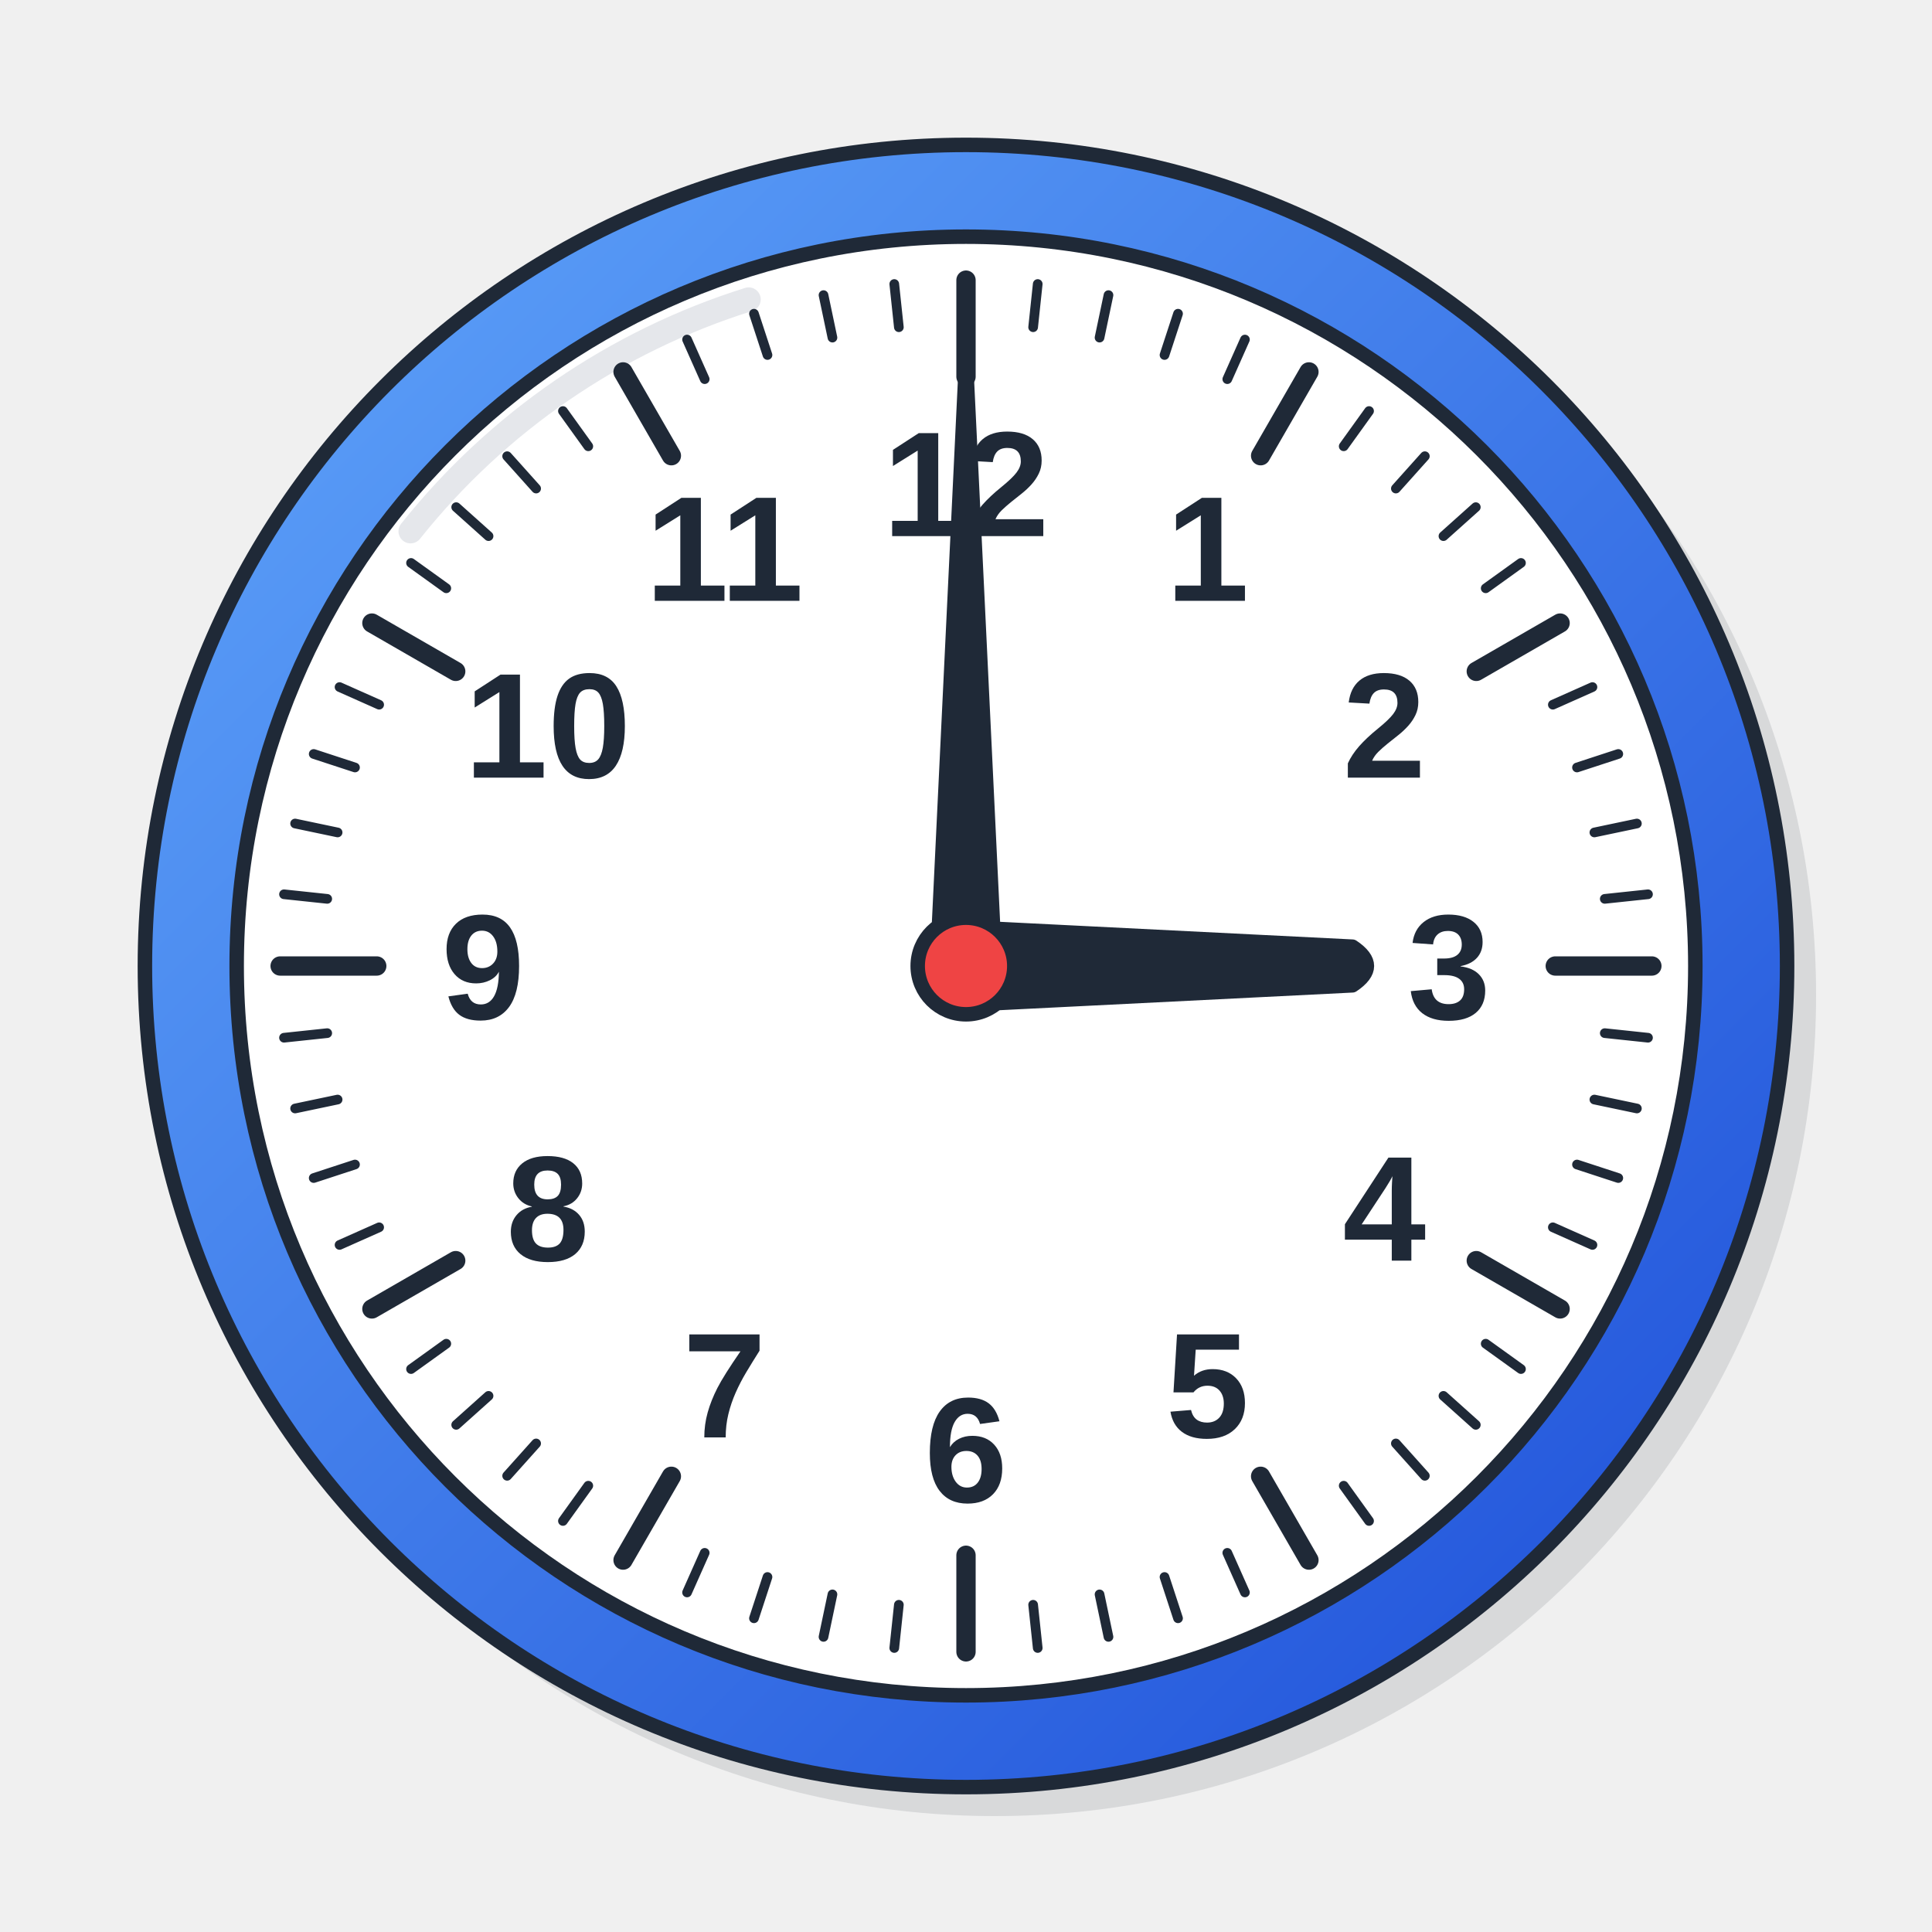
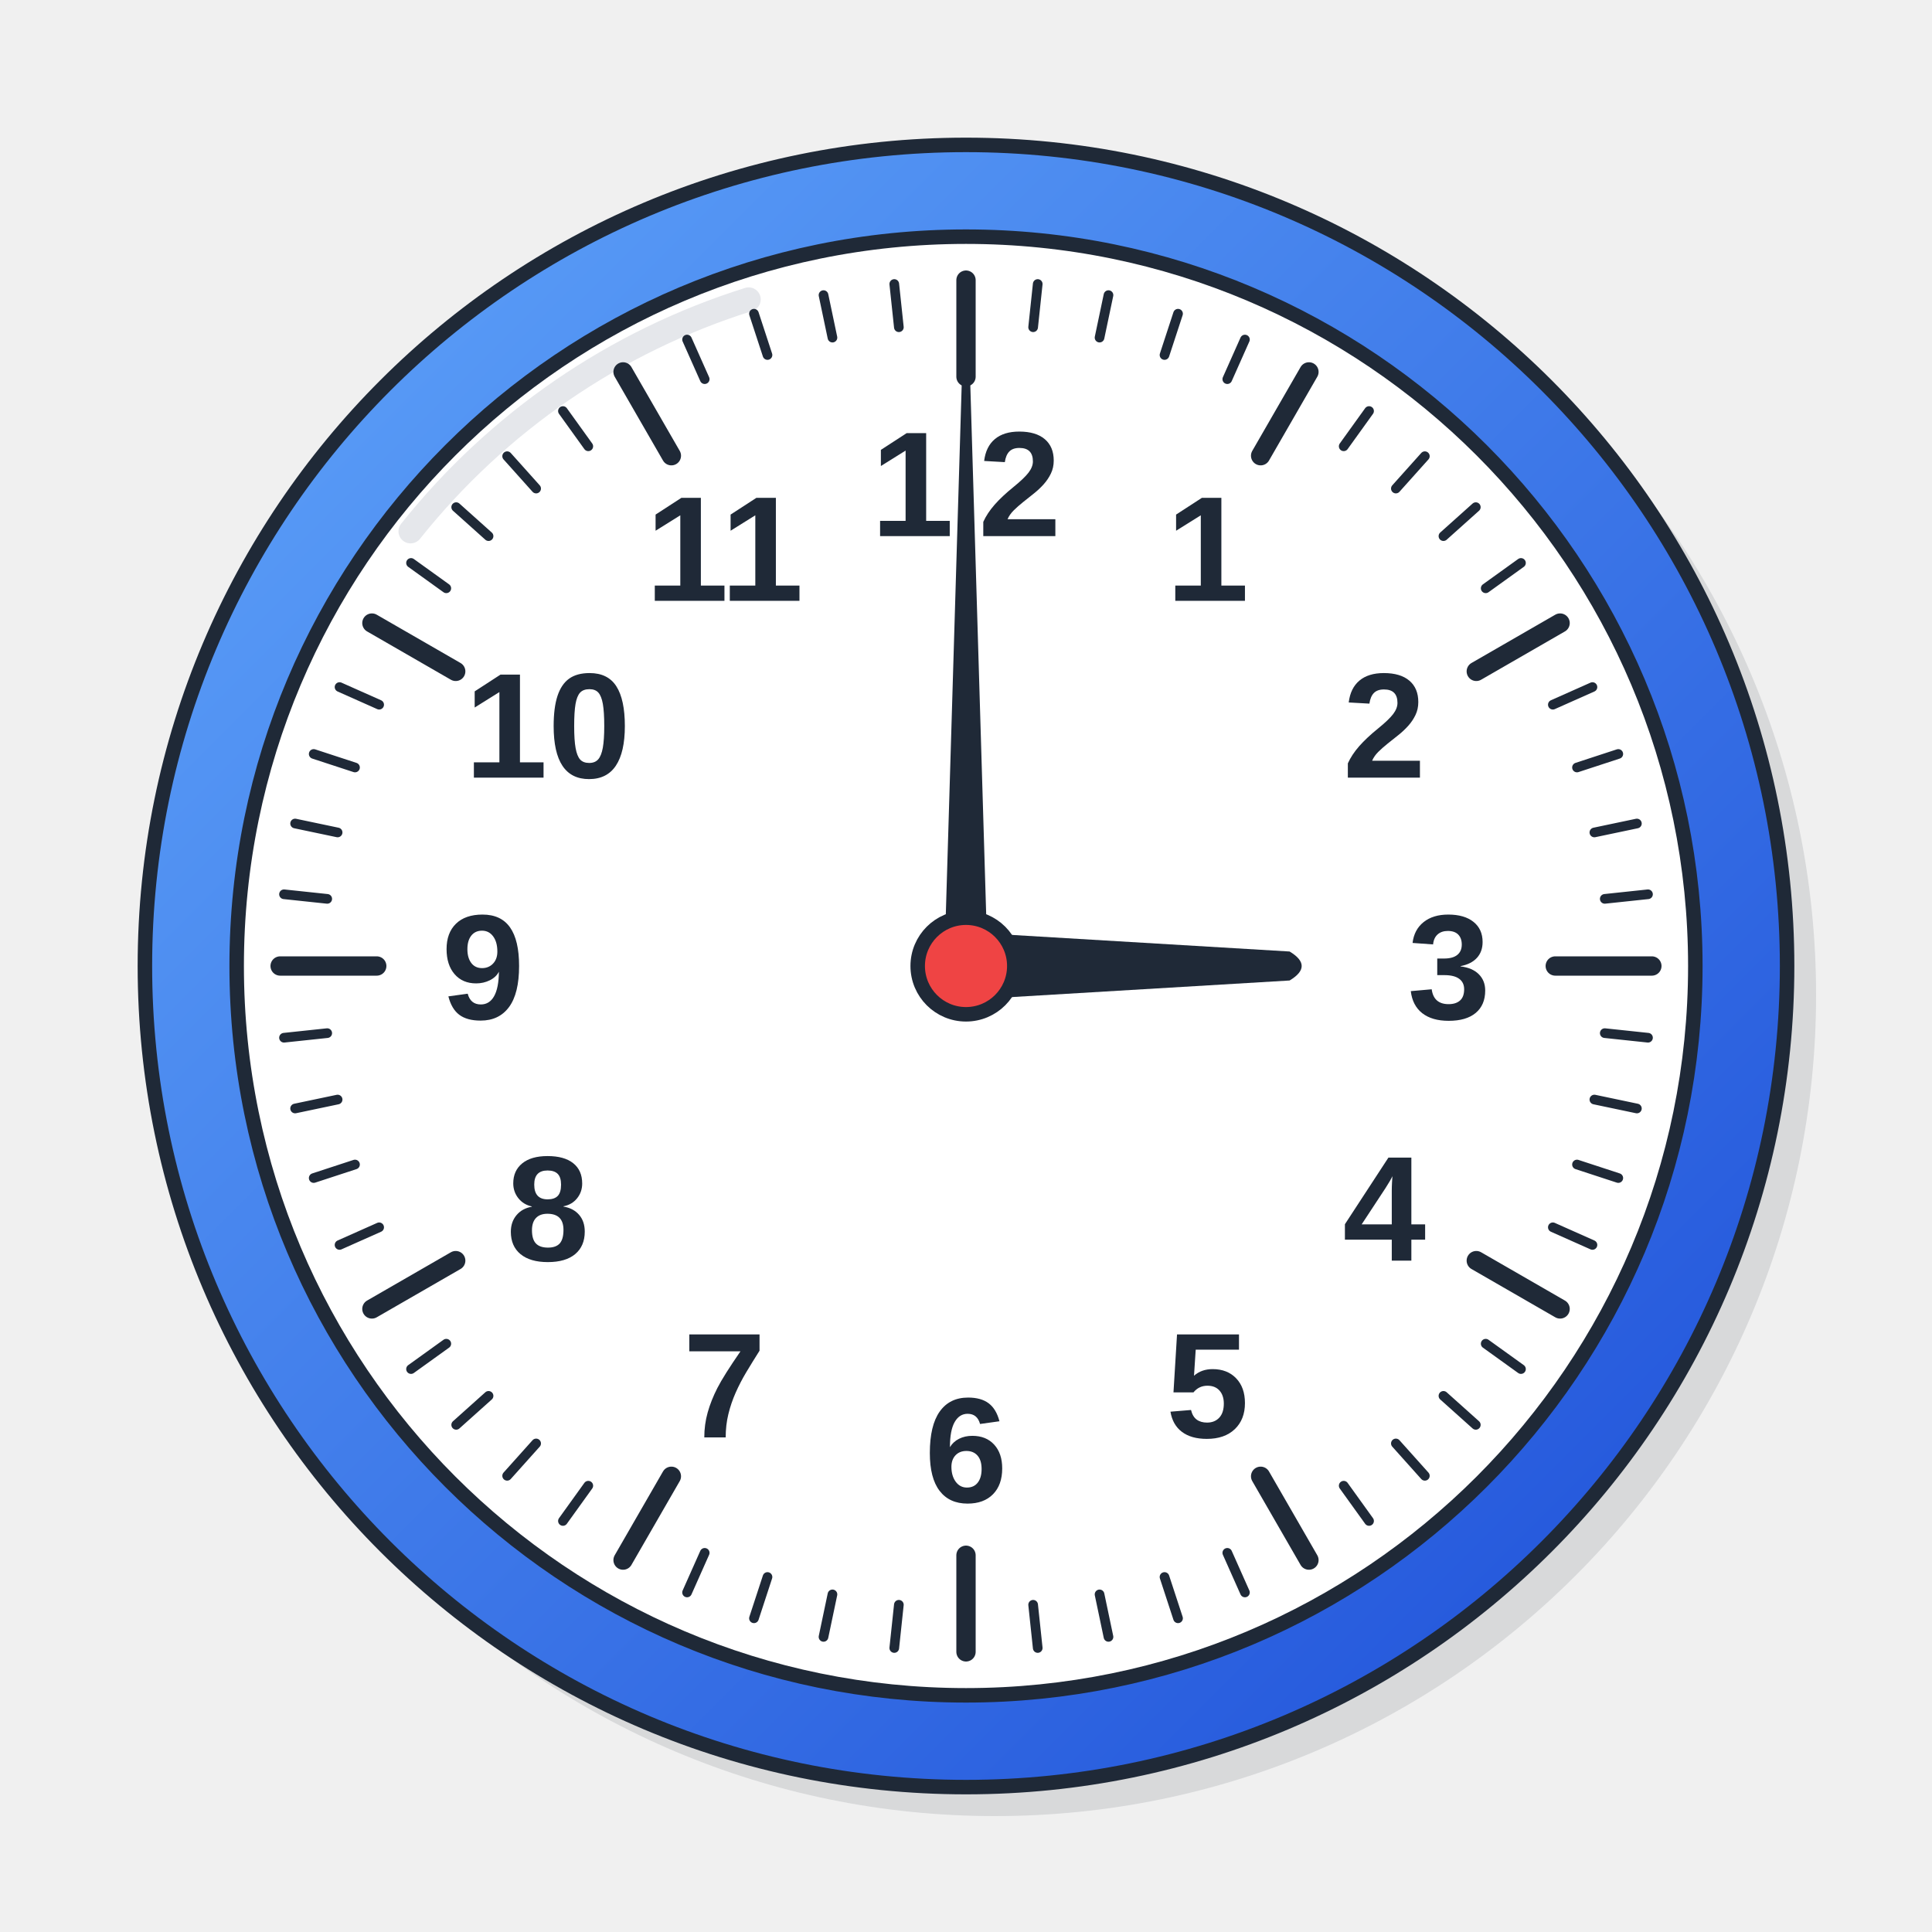
<svg xmlns="http://www.w3.org/2000/svg" viewBox="0 0 800 800">
  <defs>
    <linearGradient id="clock-rim" x1="0" y1="0" x2="1" y2="1">
      <stop offset="0" stop-color="#60a5fa" />
      <stop offset="1" stop-color="#1d4ed8" />
    </linearGradient>
  </defs>
  <circle cx="412" cy="412" r="340" fill="#1f2937" opacity="0.12" />
  <circle cx="400" cy="400" r="340" fill="url(#clock-rim)" stroke="#1f2937" stroke-width="6" />
  <circle cx="400" cy="400" r="302" fill="#ffffff" stroke="#1f2937" stroke-width="6" />
  <path d="M170 220 A290 290 0 0 1 310 124" fill="none" stroke="#e5e7eb" stroke-width="10" stroke-linecap="round" />
  <g stroke="#1f2937" stroke-linecap="round">
    <line x1="400" y1="116" x2="400" y2="156" stroke-width="8" />
    <line x1="429.7" y1="117.6" x2="427.8" y2="135.5" stroke-width="4" />
    <line x1="459" y1="122.2" x2="455.3" y2="139.8" stroke-width="4" />
    <line x1="487.8" y1="129.9" x2="482.2" y2="147" stroke-width="4" />
    <line x1="515.5" y1="140.6" x2="508.2" y2="157" stroke-width="4" />
    <line x1="542" y1="154" x2="522" y2="188.7" stroke-width="8" />
    <line x1="566.9" y1="170.2" x2="556.4" y2="184.8" stroke-width="4" />
    <line x1="590" y1="188.9" x2="578" y2="202.3" stroke-width="4" />
    <line x1="611.1" y1="210" x2="597.7" y2="222" stroke-width="4" />
    <line x1="629.8" y1="233.1" x2="615.2" y2="243.6" stroke-width="4" />
    <line x1="646" y1="258" x2="611.3" y2="278" stroke-width="8" />
    <line x1="659.4" y1="284.5" x2="643" y2="291.8" stroke-width="4" />
    <line x1="670.1" y1="312.2" x2="653" y2="317.8" stroke-width="4" />
    <line x1="677.8" y1="341" x2="660.2" y2="344.7" stroke-width="4" />
    <line x1="682.4" y1="370.3" x2="664.5" y2="372.2" stroke-width="4" />
    <line x1="684" y1="400" x2="644" y2="400" stroke-width="8" />
    <line x1="682.4" y1="429.7" x2="664.5" y2="427.8" stroke-width="4" />
    <line x1="677.8" y1="459" x2="660.2" y2="455.3" stroke-width="4" />
    <line x1="670.1" y1="487.8" x2="653" y2="482.2" stroke-width="4" />
    <line x1="659.4" y1="515.5" x2="643" y2="508.2" stroke-width="4" />
    <line x1="646" y1="542" x2="611.3" y2="522" stroke-width="8" />
    <line x1="629.8" y1="566.9" x2="615.2" y2="556.4" stroke-width="4" />
    <line x1="611.1" y1="590" x2="597.7" y2="578" stroke-width="4" />
    <line x1="590" y1="611.1" x2="578" y2="597.7" stroke-width="4" />
    <line x1="566.9" y1="629.8" x2="556.4" y2="615.2" stroke-width="4" />
    <line x1="542" y1="646" x2="522" y2="611.3" stroke-width="8" />
    <line x1="515.5" y1="659.4" x2="508.2" y2="643" stroke-width="4" />
    <line x1="487.8" y1="670.1" x2="482.2" y2="653" stroke-width="4" />
    <line x1="459" y1="677.8" x2="455.3" y2="660.2" stroke-width="4" />
    <line x1="429.7" y1="682.4" x2="427.8" y2="664.5" stroke-width="4" />
    <line x1="400" y1="684" x2="400" y2="644" stroke-width="8" />
    <line x1="370.3" y1="682.4" x2="372.2" y2="664.5" stroke-width="4" />
    <line x1="341" y1="677.8" x2="344.7" y2="660.2" stroke-width="4" />
    <line x1="312.2" y1="670.1" x2="317.8" y2="653" stroke-width="4" />
    <line x1="284.5" y1="659.4" x2="291.8" y2="643" stroke-width="4" />
    <line x1="258" y1="646" x2="278" y2="611.3" stroke-width="8" />
    <line x1="233.1" y1="629.8" x2="243.6" y2="615.2" stroke-width="4" />
    <line x1="210" y1="611.1" x2="222" y2="597.7" stroke-width="4" />
    <line x1="188.9" y1="590" x2="202.3" y2="578" stroke-width="4" />
    <line x1="170.2" y1="566.9" x2="184.8" y2="556.4" stroke-width="4" />
    <line x1="154" y1="542" x2="188.7" y2="522" stroke-width="8" />
    <line x1="140.6" y1="515.5" x2="157" y2="508.2" stroke-width="4" />
    <line x1="129.9" y1="487.8" x2="147" y2="482.2" stroke-width="4" />
    <line x1="122.2" y1="459" x2="139.8" y2="455.3" stroke-width="4" />
    <line x1="117.6" y1="429.7" x2="135.5" y2="427.8" stroke-width="4" />
    <line x1="116" y1="400" x2="156" y2="400" stroke-width="8" />
    <line x1="117.6" y1="370.3" x2="135.5" y2="372.2" stroke-width="4" />
    <line x1="122.2" y1="341" x2="139.8" y2="344.7" stroke-width="4" />
    <line x1="129.9" y1="312.2" x2="147" y2="317.8" stroke-width="4" />
    <line x1="140.6" y1="284.5" x2="157" y2="291.8" stroke-width="4" />
    <line x1="154" y1="258" x2="188.7" y2="278" stroke-width="8" />
    <line x1="170.2" y1="233.1" x2="184.8" y2="243.6" stroke-width="4" />
    <line x1="188.9" y1="210" x2="202.3" y2="222" stroke-width="4" />
    <line x1="210" y1="188.9" x2="222" y2="202.3" stroke-width="4" />
    <line x1="233.1" y1="170.2" x2="243.6" y2="184.8" stroke-width="4" />
    <line x1="258" y1="154" x2="278" y2="188.7" stroke-width="8" />
    <line x1="284.5" y1="140.6" x2="291.8" y2="157" stroke-width="4" />
    <line x1="312.2" y1="129.9" x2="317.8" y2="147" stroke-width="4" />
    <line x1="341" y1="122.2" x2="344.7" y2="139.8" stroke-width="4" />
    <line x1="370.3" y1="117.6" x2="372.2" y2="135.5" stroke-width="4" />
  </g>
  <g font-family="Arial, Helvetica, sans-serif" font-weight="700" font-size="62" fill="#1f2937" text-anchor="middle">
    <text x="500" y="248.8">1</text>
    <text x="573.2" y="322">2</text>
    <text x="600" y="422">3</text>
    <text x="573.2" y="522">4</text>
    <text x="500" y="595.2">5</text>
    <text x="400" y="622">6</text>
    <text x="300" y="595.2">7</text>
    <text x="226.8" y="522">8</text>
    <text x="200" y="422">9</text>
    <text x="226.8" y="322">10</text>
    <text x="300" y="248.8">11</text>
-     <text x="400" y="222">12</text>
+     <text x="395" y="222" text-anchor="end">1</text>
+     <text x="405" y="222" text-anchor="start">2</text>
  </g>
-   <path d="M388 400 L400 150 L412 400 Q412 416 400 416 Q388 416 388 400 Z" fill="#1f2937" stroke="#1f2937" stroke-width="6" stroke-linejoin="round" />
-   <path d="M400 384 L560 392 Q572 400 560 408 L400 416 Z" fill="#1f2937" stroke="#1f2937" stroke-width="6" stroke-linejoin="round" />
+   <path d="M391 400 L398.5 150 L401.5 150 L409 400 Q409 412 400 412 Q391 412 391 400 Z" fill="#1f2937" />
+   <path d="M400 386 L534 394 Q544 400 534 406 L400 414 Z" fill="#1f2937" />
  <circle cx="400" cy="400" r="20" fill="#ef4444" stroke="#1f2937" stroke-width="6" />
</svg>
